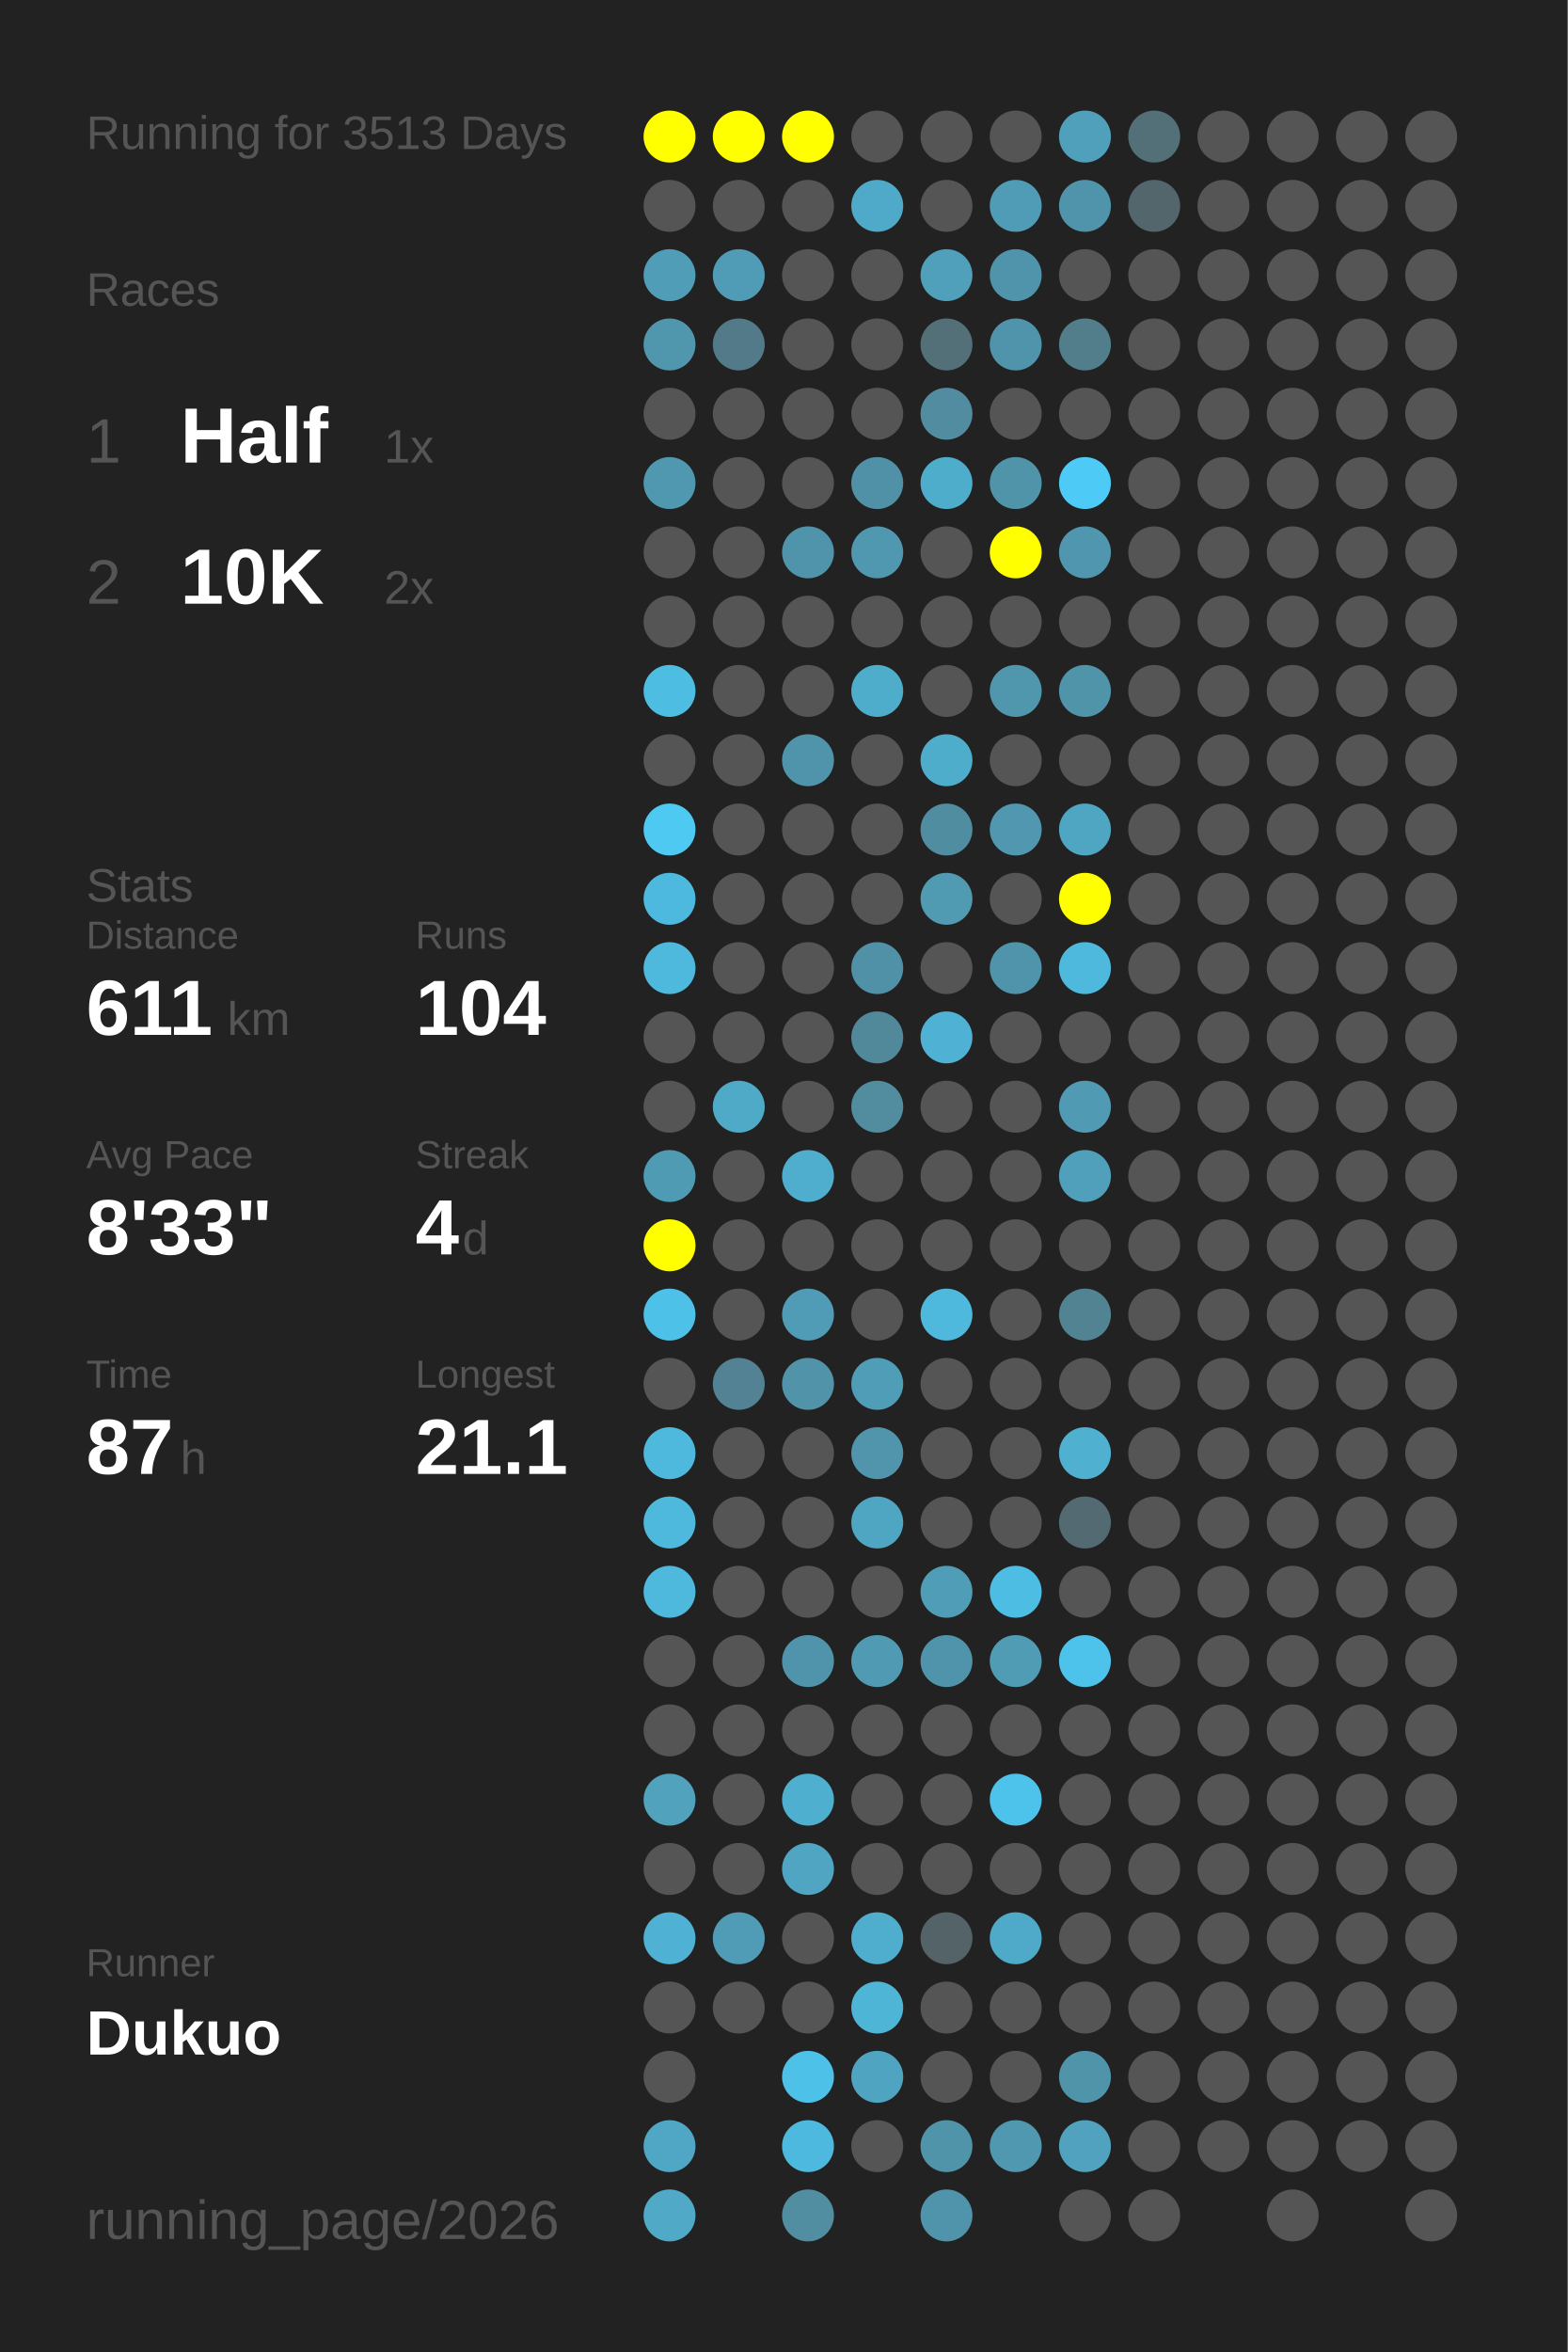
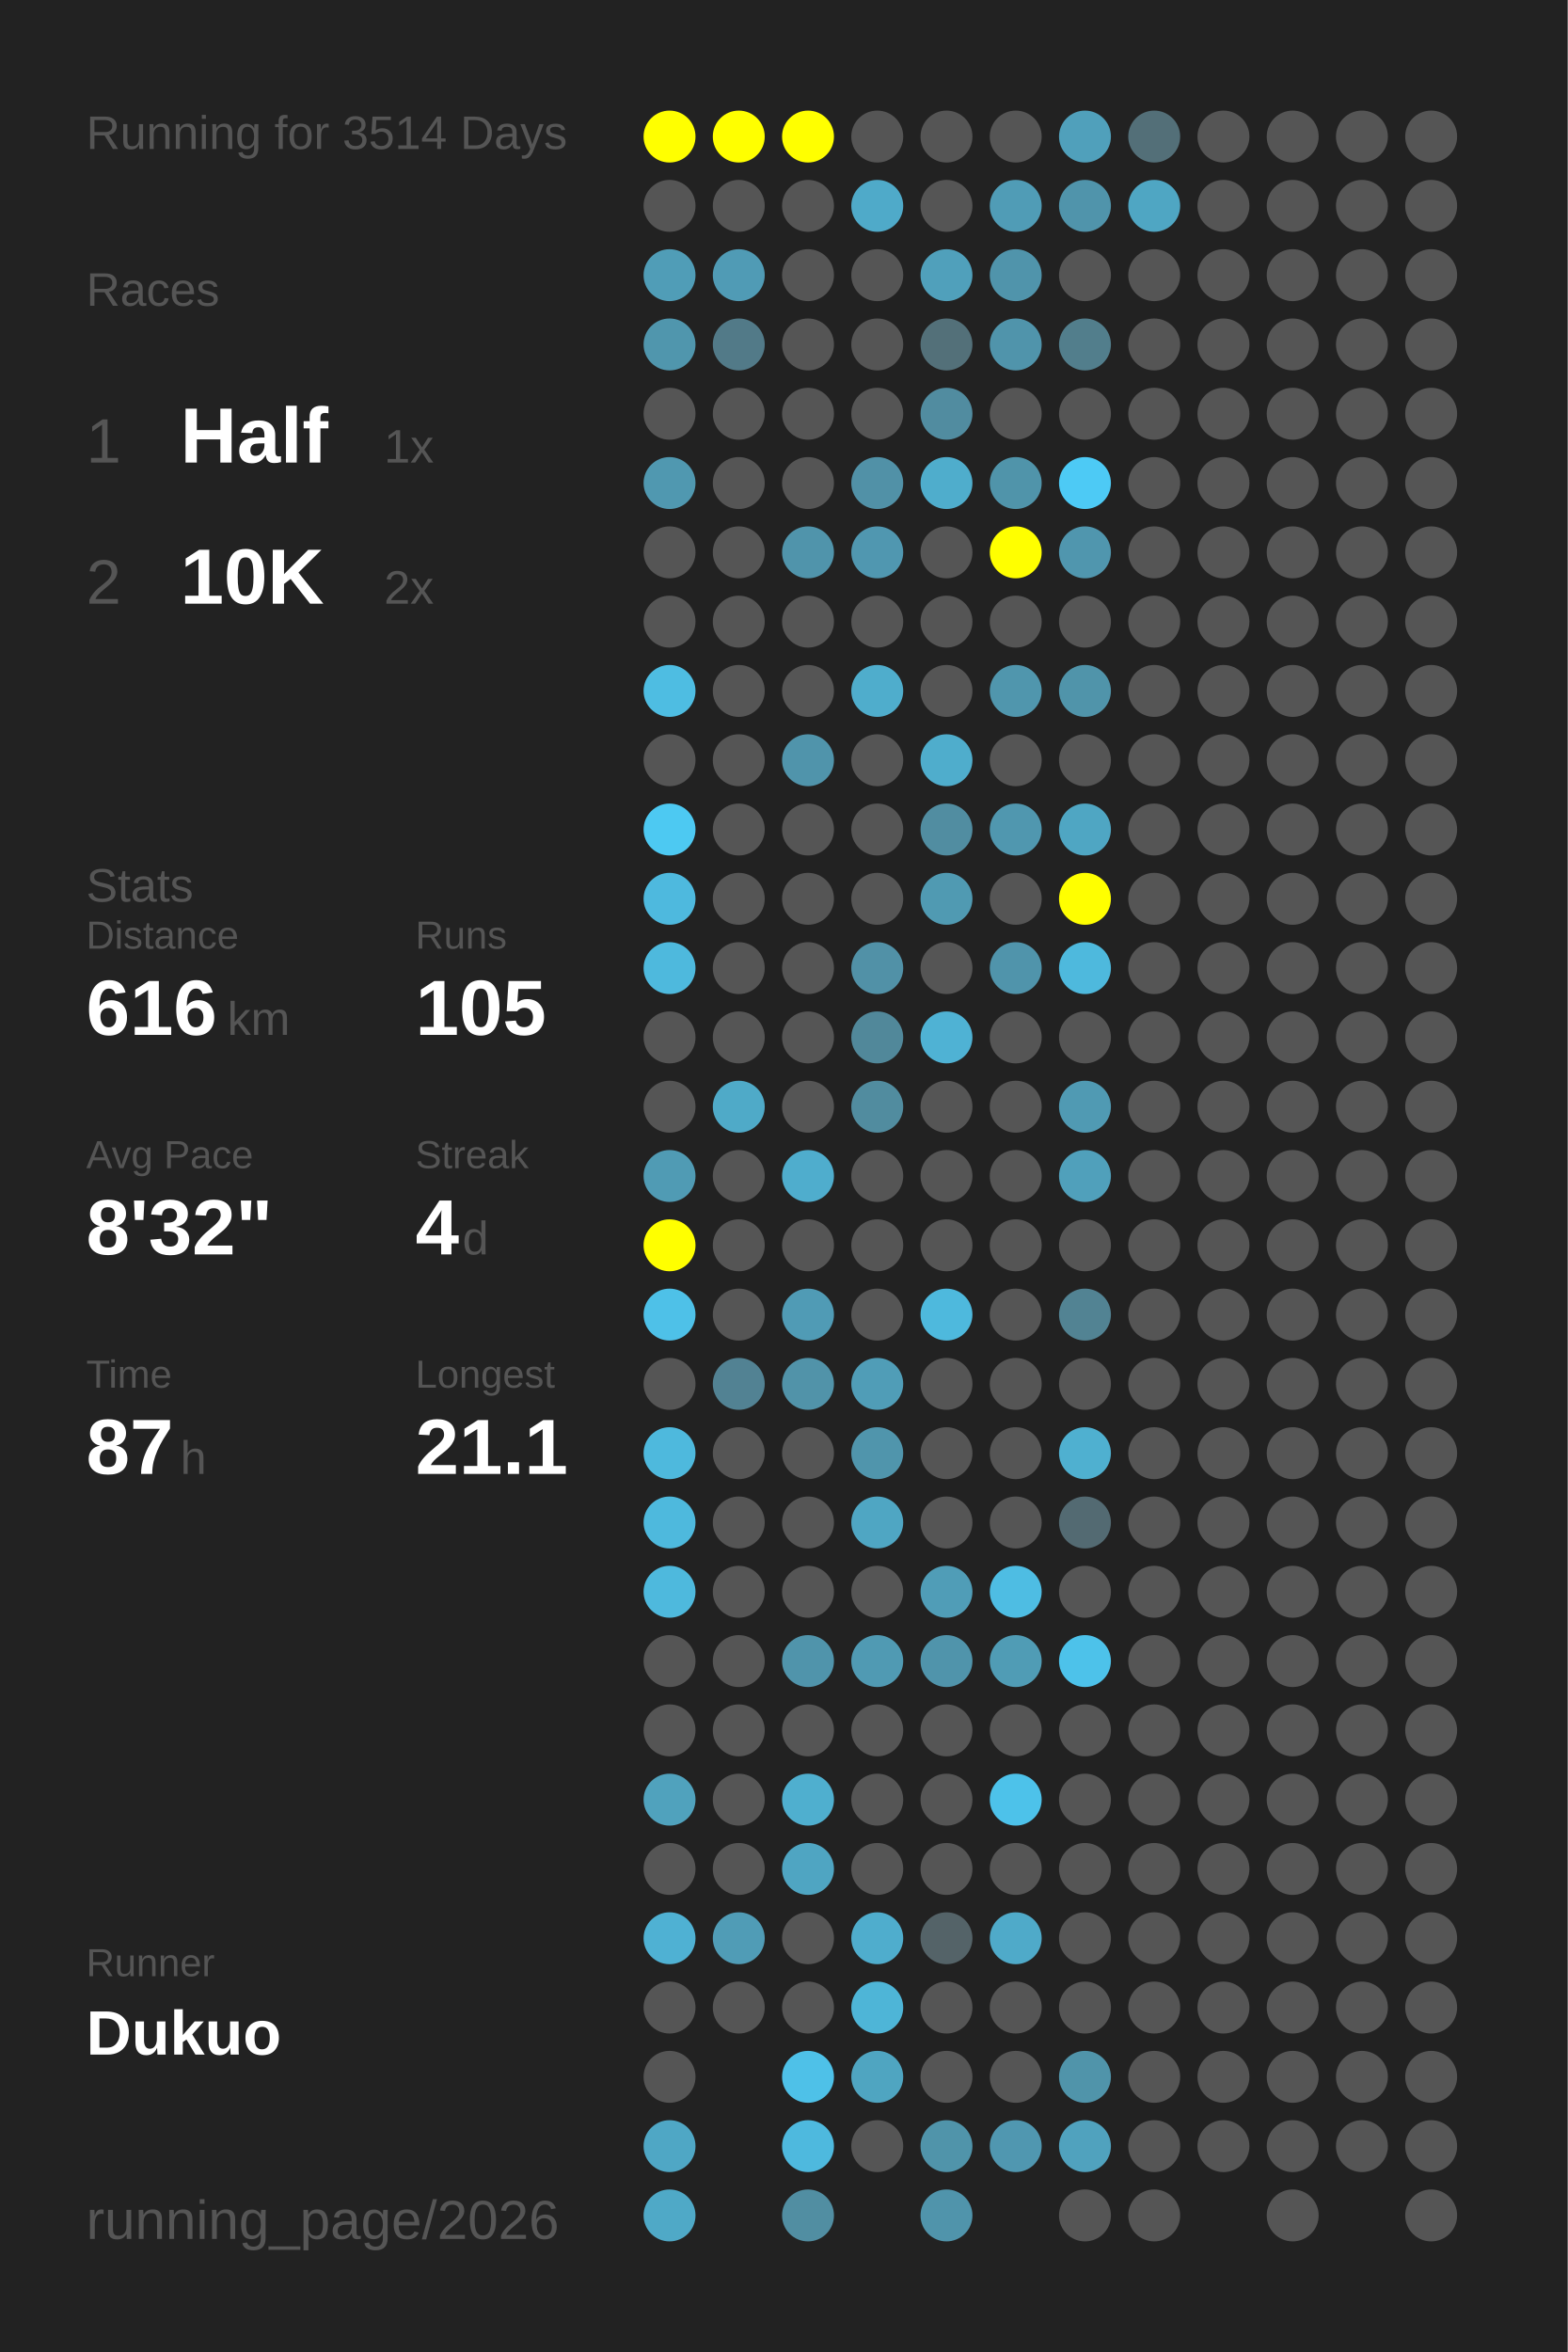
<svg xmlns="http://www.w3.org/2000/svg" baseProfile="full" height="300mm" version="1.1" viewBox="0,0,200,300" width="200mm">
  <defs />
  <rect fill="#222222" height="300" width="200" x="0" y="0" />
-   <text fill="#555555" style="font-size:6px; font-family:Arial;" x="11" y="19">Running for 3513 Days</text>
+   <text fill="#555555" style="font-size:6px; font-family:Arial;" x="11" y="19">Running for 3514 Days</text>
  <text fill="#555555" style="font-size:6px; font-family:Arial;" x="11" y="39">Races</text>
  <text fill="#555555" style="font-size:8px; font-family:Arial;" x="11" y="59">1</text>
  <text fill="#FFFFFF" style="font-size:10px; font-family:Arial; font-weight:bold;" x="23" y="59">Half</text>
  <text fill="#555555" style="font-size:6px; font-family:Arial;" x="49" y="59">1x</text>
  <text fill="#555555" style="font-size:8px; font-family:Arial;" x="11" y="77">2</text>
  <text fill="#FFFFFF" style="font-size:10px; font-family:Arial; font-weight:bold;" x="23" y="77">10K</text>
  <text fill="#555555" style="font-size:6px; font-family:Arial;" x="49" y="77">2x</text>
  <text fill="#555555" style="font-size:6px; font-family:Arial;" x="11" y="115">Stats</text>
  <text fill="#555555" style="font-size:5px; font-family:Arial;" x="11" y="121">Distance</text>
-   <text fill="#FFFFFF" style="font-size:10px; font-family:Arial; font-weight:bold;" x="11" y="132">611</text>
+   <text fill="#FFFFFF" style="font-size:10px; font-family:Arial; font-weight:bold;" x="11" y="132">616</text>
  <text fill="#555555" style="font-size:6px; font-family:Arial;" x="29" y="132">km</text>
  <text fill="#555555" style="font-size:5px; font-family:Arial;" x="53" y="121">Runs</text>
-   <text fill="#FFFFFF" style="font-size:10px; font-family:Arial; font-weight:bold;" x="53" y="132">104</text>
+   <text fill="#FFFFFF" style="font-size:10px; font-family:Arial; font-weight:bold;" x="53" y="132">105</text>
  <text fill="#555555" style="font-size:5px; font-family:Arial;" x="11" y="149">Avg Pace</text>
-   <text fill="#FFFFFF" style="font-size:10px; font-family:Arial; font-weight:bold;" x="11" y="160">8'33"</text>
+   <text fill="#FFFFFF" style="font-size:10px; font-family:Arial; font-weight:bold;" x="11" y="160">8'32"</text>
  <text fill="#555555" style="font-size:5px; font-family:Arial;" x="53" y="149">Streak</text>
  <text fill="#FFFFFF" style="font-size:10px; font-family:Arial; font-weight:bold;" x="53" y="160">4</text>
  <text fill="#555555" style="font-size:6px; font-family:Arial;" x="59" y="160">d</text>
  <text fill="#555555" style="font-size:5px; font-family:Arial;" x="11" y="177">Time</text>
  <text fill="#FFFFFF" style="font-size:10px; font-family:Arial; font-weight:bold;" x="11" y="188">87</text>
  <text fill="#555555" style="font-size:6px; font-family:Arial;" x="23" y="188">h</text>
  <text fill="#555555" style="font-size:5px; font-family:Arial;" x="53" y="177">Longest</text>
  <text fill="#FFFFFF" style="font-size:10px; font-family:Arial; font-weight:bold;" x="53" y="188">21.1</text>
  <text fill="#555555" style="font-size:5px; font-family:Arial;" x="11" y="252.065">Runner</text>
  <text fill="#FFFFFF" style="font-size:8px; font-family:Arial; font-weight:bold;" x="11" y="262.065">Dukuo</text>
  <text fill="#555555" style="font-size:7px; font-family:Arial;" x="11" y="285.581">running_page/2026</text>
  <circle cx="85.417" cy="17.419" fill="#FFFF00" r="3.312" />
  <circle cx="85.417" cy="26.258" fill="#555555" r="3.312" />
  <circle cx="85.417" cy="35.097" fill="#509db7" r="3.312" />
  <circle cx="85.417" cy="43.935" fill="#5096ad" r="3.312" />
  <circle cx="85.417" cy="52.774" fill="#555555" r="3.312" />
  <circle cx="85.417" cy="61.613" fill="#5098b0" r="3.312" />
  <circle cx="85.417" cy="70.452" fill="#555555" r="3.312" />
  <circle cx="85.417" cy="79.29" fill="#555555" r="3.312" />
  <circle cx="85.417" cy="88.129" fill="#4ebde2" r="3.312" />
  <circle cx="85.417" cy="96.968" fill="#555555" r="3.312" />
  <circle cx="85.417" cy="105.806" fill="#4dc9f2" r="3.312" />
  <circle cx="85.417" cy="114.645" fill="#4eb9de" r="3.312" />
  <circle cx="85.417" cy="123.484" fill="#4eb9dd" r="3.312" />
  <circle cx="85.417" cy="132.323" fill="#555555" r="3.312" />
  <circle cx="85.417" cy="141.161" fill="#555555" r="3.312" />
  <circle cx="85.417" cy="150" fill="#509bb4" r="3.312" />
  <circle cx="85.417" cy="158.839" fill="#FFFF00" r="3.312" />
  <circle cx="85.417" cy="167.677" fill="#4ec1e8" r="3.312" />
  <circle cx="85.417" cy="176.516" fill="#555555" r="3.312" />
  <circle cx="85.417" cy="185.355" fill="#4eb9dd" r="3.312" />
  <circle cx="85.417" cy="194.194" fill="#4eb9dd" r="3.312" />
  <circle cx="85.417" cy="203.032" fill="#4eb9dd" r="3.312" />
  <circle cx="85.417" cy="211.871" fill="#555555" r="3.312" />
  <circle cx="85.417" cy="220.71" fill="#555555" r="3.312" />
  <circle cx="85.417" cy="229.548" fill="#50a2bd" r="3.312" />
  <circle cx="85.417" cy="238.387" fill="#555555" r="3.312" />
  <circle cx="85.417" cy="247.226" fill="#4fb1d3" r="3.312" />
  <circle cx="85.417" cy="256.065" fill="#555555" r="3.312" />
  <circle cx="85.417" cy="264.903" fill="#555555" r="3.312" />
  <circle cx="85.417" cy="273.742" fill="#4fa7c5" r="3.312" />
  <circle cx="85.417" cy="282.581" fill="#4fa9c7" r="3.312" />
  <circle cx="94.25" cy="17.419" fill="#FFFF00" r="3.312" />
  <circle cx="94.25" cy="26.258" fill="#555555" r="3.312" />
  <circle cx="94.25" cy="35.097" fill="#509bb5" r="3.312" />
  <circle cx="94.25" cy="43.935" fill="#527a88" r="3.312" />
  <circle cx="94.25" cy="52.774" fill="#555555" r="3.312" />
  <circle cx="94.25" cy="61.613" fill="#555555" r="3.312" />
  <circle cx="94.25" cy="70.452" fill="#555555" r="3.312" />
  <circle cx="94.25" cy="79.29" fill="#555555" r="3.312" />
  <circle cx="94.25" cy="88.129" fill="#555555" r="3.312" />
  <circle cx="94.25" cy="96.968" fill="#555555" r="3.312" />
  <circle cx="94.25" cy="105.806" fill="#555555" r="3.312" />
  <circle cx="94.25" cy="114.645" fill="#555555" r="3.312" />
  <circle cx="94.25" cy="123.484" fill="#555555" r="3.312" />
  <circle cx="94.25" cy="132.323" fill="#555555" r="3.312" />
  <circle cx="94.25" cy="141.161" fill="#4faac8" r="3.312" />
  <circle cx="94.25" cy="150" fill="#555555" r="3.312" />
  <circle cx="94.25" cy="158.839" fill="#555555" r="3.312" />
  <circle cx="94.25" cy="167.677" fill="#555555" r="3.312" />
  <circle cx="94.25" cy="176.516" fill="#528293" r="3.312" />
  <circle cx="94.25" cy="185.355" fill="#555555" r="3.312" />
  <circle cx="94.25" cy="194.194" fill="#555555" r="3.312" />
  <circle cx="94.25" cy="203.032" fill="#555555" r="3.312" />
  <circle cx="94.25" cy="211.871" fill="#555555" r="3.312" />
  <circle cx="94.25" cy="220.71" fill="#555555" r="3.312" />
  <circle cx="94.25" cy="229.548" fill="#555555" r="3.312" />
  <circle cx="94.25" cy="238.387" fill="#555555" r="3.312" />
  <circle cx="94.25" cy="247.226" fill="#509cb6" r="3.312" />
  <circle cx="94.25" cy="256.065" fill="#555555" r="3.312" />
  <circle cx="103.083" cy="17.419" fill="#FFFF00" r="3.312" />
  <circle cx="103.083" cy="26.258" fill="#555555" r="3.312" />
  <circle cx="103.083" cy="35.097" fill="#555555" r="3.312" />
  <circle cx="103.083" cy="43.935" fill="#555555" r="3.312" />
  <circle cx="103.083" cy="52.774" fill="#555555" r="3.312" />
  <circle cx="103.083" cy="61.613" fill="#555555" r="3.312" />
  <circle cx="103.083" cy="70.452" fill="#5094ab" r="3.312" />
  <circle cx="103.083" cy="79.29" fill="#555555" r="3.312" />
  <circle cx="103.083" cy="88.129" fill="#555555" r="3.312" />
  <circle cx="103.083" cy="96.968" fill="#5094ab" r="3.312" />
  <circle cx="103.083" cy="105.806" fill="#555555" r="3.312" />
  <circle cx="103.083" cy="114.645" fill="#555555" r="3.312" />
  <circle cx="103.083" cy="123.484" fill="#555555" r="3.312" />
  <circle cx="103.083" cy="132.323" fill="#555555" r="3.312" />
  <circle cx="103.083" cy="141.161" fill="#555555" r="3.312" />
  <circle cx="103.083" cy="150" fill="#4fadcd" r="3.312" />
  <circle cx="103.083" cy="158.839" fill="#555555" r="3.312" />
  <circle cx="103.083" cy="167.677" fill="#509bb5" r="3.312" />
  <circle cx="103.083" cy="176.516" fill="#5193a9" r="3.312" />
  <circle cx="103.083" cy="185.355" fill="#555555" r="3.312" />
  <circle cx="103.083" cy="194.194" fill="#555555" r="3.312" />
  <circle cx="103.083" cy="203.032" fill="#555555" r="3.312" />
  <circle cx="103.083" cy="211.871" fill="#5094ab" r="3.312" />
  <circle cx="103.083" cy="220.71" fill="#555555" r="3.312" />
  <circle cx="103.083" cy="229.548" fill="#4fafcf" r="3.312" />
  <circle cx="103.083" cy="238.387" fill="#4fa5c2" r="3.312" />
  <circle cx="103.083" cy="247.226" fill="#555555" r="3.312" />
  <circle cx="103.083" cy="256.065" fill="#555555" r="3.312" />
  <circle cx="103.083" cy="264.903" fill="#4ec1e8" r="3.312" />
  <circle cx="103.083" cy="273.742" fill="#4eb9de" r="3.312" />
  <circle cx="103.083" cy="282.581" fill="#518ea2" r="3.312" />
  <circle cx="111.917" cy="17.419" fill="#555555" r="3.312" />
  <circle cx="111.917" cy="26.258" fill="#4faac9" r="3.312" />
  <circle cx="111.917" cy="35.097" fill="#555555" r="3.312" />
  <circle cx="111.917" cy="43.935" fill="#555555" r="3.312" />
  <circle cx="111.917" cy="52.774" fill="#555555" r="3.312" />
  <circle cx="111.917" cy="61.613" fill="#5191a7" r="3.312" />
  <circle cx="111.917" cy="70.452" fill="#5097b0" r="3.312" />
  <circle cx="111.917" cy="79.29" fill="#555555" r="3.312" />
  <circle cx="111.917" cy="88.129" fill="#4fadcc" r="3.312" />
  <circle cx="111.917" cy="96.968" fill="#555555" r="3.312" />
  <circle cx="111.917" cy="105.806" fill="#555555" r="3.312" />
  <circle cx="111.917" cy="114.645" fill="#555555" r="3.312" />
  <circle cx="111.917" cy="123.484" fill="#5191a7" r="3.312" />
  <circle cx="111.917" cy="132.323" fill="#51889a" r="3.312" />
  <circle cx="111.917" cy="141.161" fill="#518c9f" r="3.312" />
  <circle cx="111.917" cy="150" fill="#555555" r="3.312" />
  <circle cx="111.917" cy="158.839" fill="#555555" r="3.312" />
  <circle cx="111.917" cy="167.677" fill="#555555" r="3.312" />
  <circle cx="111.917" cy="176.516" fill="#509db7" r="3.312" />
  <circle cx="111.917" cy="185.355" fill="#5095ac" r="3.312" />
  <circle cx="111.917" cy="194.194" fill="#4fa6c3" r="3.312" />
  <circle cx="111.917" cy="203.032" fill="#555555" r="3.312" />
  <circle cx="111.917" cy="211.871" fill="#509ab3" r="3.312" />
  <circle cx="111.917" cy="220.71" fill="#555555" r="3.312" />
  <circle cx="111.917" cy="229.548" fill="#555555" r="3.312" />
  <circle cx="111.917" cy="238.387" fill="#555555" r="3.312" />
  <circle cx="111.917" cy="247.226" fill="#4fadcd" r="3.312" />
  <circle cx="111.917" cy="256.065" fill="#4eb5d7" r="3.312" />
  <circle cx="111.917" cy="264.903" fill="#4fa5c1" r="3.312" />
  <circle cx="111.917" cy="273.742" fill="#555555" r="3.312" />
  <circle cx="120.75" cy="17.419" fill="#555555" r="3.312" />
  <circle cx="120.75" cy="26.258" fill="#555555" r="3.312" />
  <circle cx="120.75" cy="35.097" fill="#50a0bb" r="3.312" />
  <circle cx="120.75" cy="43.935" fill="#537079" r="3.312" />
  <circle cx="120.75" cy="52.774" fill="#518ca0" r="3.312" />
  <circle cx="120.75" cy="61.613" fill="#4fadcc" r="3.312" />
  <circle cx="120.75" cy="70.452" fill="#555555" r="3.312" />
  <circle cx="120.75" cy="79.29" fill="#555555" r="3.312" />
  <circle cx="120.75" cy="88.129" fill="#555555" r="3.312" />
  <circle cx="120.75" cy="96.968" fill="#4fadcc" r="3.312" />
  <circle cx="120.75" cy="105.806" fill="#518da1" r="3.312" />
  <circle cx="120.75" cy="114.645" fill="#509ab2" r="3.312" />
  <circle cx="120.75" cy="123.484" fill="#555555" r="3.312" />
  <circle cx="120.75" cy="132.323" fill="#4fb2d4" r="3.312" />
  <circle cx="120.75" cy="141.161" fill="#555555" r="3.312" />
  <circle cx="120.75" cy="150" fill="#555555" r="3.312" />
  <circle cx="120.75" cy="158.839" fill="#555555" r="3.312" />
  <circle cx="120.75" cy="167.677" fill="#4eb9dd" r="3.312" />
  <circle cx="120.75" cy="176.516" fill="#555555" r="3.312" />
  <circle cx="120.75" cy="185.355" fill="#555555" r="3.312" />
  <circle cx="120.75" cy="194.194" fill="#555555" r="3.312" />
  <circle cx="120.75" cy="203.032" fill="#509db7" r="3.312" />
  <circle cx="120.75" cy="211.871" fill="#5094ab" r="3.312" />
  <circle cx="120.75" cy="220.71" fill="#555555" r="3.312" />
  <circle cx="120.75" cy="229.548" fill="#555555" r="3.312" />
  <circle cx="120.75" cy="238.387" fill="#555555" r="3.312" />
  <circle cx="120.75" cy="247.226" fill="#546368" r="3.312" />
  <circle cx="120.75" cy="256.065" fill="#555555" r="3.312" />
  <circle cx="120.75" cy="264.903" fill="#555555" r="3.312" />
  <circle cx="120.75" cy="273.742" fill="#5094aa" r="3.312" />
  <circle cx="120.75" cy="282.581" fill="#5094ab" r="3.312" />
  <circle cx="129.583" cy="17.419" fill="#555555" r="3.312" />
  <circle cx="129.583" cy="26.258" fill="#509cb6" r="3.312" />
  <circle cx="129.583" cy="35.097" fill="#5094ab" r="3.312" />
  <circle cx="129.583" cy="43.935" fill="#5094ab" r="3.312" />
  <circle cx="129.583" cy="52.774" fill="#555555" r="3.312" />
  <circle cx="129.583" cy="61.613" fill="#5094aa" r="3.312" />
  <circle cx="129.583" cy="70.452" fill="#FFFF00" r="3.312" />
  <circle cx="129.583" cy="79.29" fill="#555555" r="3.312" />
  <circle cx="129.583" cy="88.129" fill="#5096ad" r="3.312" />
  <circle cx="129.583" cy="96.968" fill="#555555" r="3.312" />
  <circle cx="129.583" cy="105.806" fill="#5097af" r="3.312" />
  <circle cx="129.583" cy="114.645" fill="#555555" r="3.312" />
  <circle cx="129.583" cy="123.484" fill="#5094ab" r="3.312" />
  <circle cx="129.583" cy="132.323" fill="#555555" r="3.312" />
  <circle cx="129.583" cy="141.161" fill="#555555" r="3.312" />
  <circle cx="129.583" cy="150" fill="#555555" r="3.312" />
  <circle cx="129.583" cy="158.839" fill="#555555" r="3.312" />
  <circle cx="129.583" cy="167.677" fill="#555555" r="3.312" />
  <circle cx="129.583" cy="176.516" fill="#555555" r="3.312" />
  <circle cx="129.583" cy="185.355" fill="#555555" r="3.312" />
  <circle cx="129.583" cy="194.194" fill="#555555" r="3.312" />
  <circle cx="129.583" cy="203.032" fill="#4ebde3" r="3.312" />
  <circle cx="129.583" cy="211.871" fill="#509cb5" r="3.312" />
  <circle cx="129.583" cy="220.71" fill="#555555" r="3.312" />
  <circle cx="129.583" cy="229.548" fill="#4dc2ea" r="3.312" />
  <circle cx="129.583" cy="238.387" fill="#555555" r="3.312" />
  <circle cx="129.583" cy="247.226" fill="#4faac9" r="3.312" />
  <circle cx="129.583" cy="256.065" fill="#555555" r="3.312" />
  <circle cx="129.583" cy="264.903" fill="#555555" r="3.312" />
  <circle cx="129.583" cy="273.742" fill="#5097b0" r="3.312" />
  <circle cx="138.417" cy="17.419" fill="#50a0bb" r="3.312" />
  <circle cx="138.417" cy="26.258" fill="#5094ab" r="3.312" />
  <circle cx="138.417" cy="35.097" fill="#555555" r="3.312" />
  <circle cx="138.417" cy="43.935" fill="#527e8c" r="3.312" />
  <circle cx="138.417" cy="52.774" fill="#555555" r="3.312" />
  <circle cx="138.417" cy="61.613" fill="#4dcaf5" r="3.312" />
  <circle cx="138.417" cy="70.452" fill="#5096ae" r="3.312" />
  <circle cx="138.417" cy="79.29" fill="#555555" r="3.312" />
  <circle cx="138.417" cy="88.129" fill="#5094aa" r="3.312" />
  <circle cx="138.417" cy="96.968" fill="#555555" r="3.312" />
  <circle cx="138.417" cy="105.806" fill="#4fa6c3" r="3.312" />
  <circle cx="138.417" cy="114.645" fill="#FFFF00" r="3.312" />
  <circle cx="138.417" cy="123.484" fill="#4eb9dd" r="3.312" />
  <circle cx="138.417" cy="132.323" fill="#555555" r="3.312" />
  <circle cx="138.417" cy="141.161" fill="#509ab3" r="3.312" />
  <circle cx="138.417" cy="150" fill="#50a0bb" r="3.312" />
  <circle cx="138.417" cy="158.839" fill="#555555" r="3.312" />
  <circle cx="138.417" cy="167.677" fill="#528393" r="3.312" />
  <circle cx="138.417" cy="176.516" fill="#555555" r="3.312" />
  <circle cx="138.417" cy="185.355" fill="#4fb0d0" r="3.312" />
  <circle cx="138.417" cy="194.194" fill="#536a72" r="3.312" />
  <circle cx="138.417" cy="203.032" fill="#555555" r="3.312" />
  <circle cx="138.417" cy="211.871" fill="#4dc2ea" r="3.312" />
  <circle cx="138.417" cy="220.71" fill="#555555" r="3.312" />
  <circle cx="138.417" cy="229.548" fill="#555555" r="3.312" />
  <circle cx="138.417" cy="238.387" fill="#555555" r="3.312" />
  <circle cx="138.417" cy="247.226" fill="#555555" r="3.312" />
  <circle cx="138.417" cy="256.065" fill="#555555" r="3.312" />
  <circle cx="138.417" cy="264.903" fill="#5094aa" r="3.312" />
  <circle cx="138.417" cy="273.742" fill="#50a2be" r="3.312" />
  <circle cx="138.417" cy="282.581" fill="#555555" r="3.312" />
  <circle cx="147.25" cy="17.419" fill="#536f78" r="3.312" />
-   <circle cx="147.25" cy="26.258" fill="#53666c" r="3.312" />
+   <circle cx="147.25" cy="26.258" fill="#4fa6c3" r="3.312" />
  <circle cx="147.25" cy="35.097" fill="#555555" r="3.312" />
  <circle cx="147.25" cy="43.935" fill="#555555" r="3.312" />
  <circle cx="147.25" cy="52.774" fill="#555555" r="3.312" />
  <circle cx="147.25" cy="61.613" fill="#555555" r="3.312" />
  <circle cx="147.25" cy="70.452" fill="#555555" r="3.312" />
  <circle cx="147.25" cy="79.29" fill="#555555" r="3.312" />
  <circle cx="147.25" cy="88.129" fill="#555555" r="3.312" />
  <circle cx="147.25" cy="96.968" fill="#555555" r="3.312" />
  <circle cx="147.25" cy="105.806" fill="#555555" r="3.312" />
  <circle cx="147.25" cy="114.645" fill="#555555" r="3.312" />
  <circle cx="147.25" cy="123.484" fill="#555555" r="3.312" />
  <circle cx="147.25" cy="132.323" fill="#555555" r="3.312" />
  <circle cx="147.25" cy="141.161" fill="#555555" r="3.312" />
  <circle cx="147.25" cy="150" fill="#555555" r="3.312" />
  <circle cx="147.25" cy="158.839" fill="#555555" r="3.312" />
  <circle cx="147.25" cy="167.677" fill="#555555" r="3.312" />
  <circle cx="147.25" cy="176.516" fill="#555555" r="3.312" />
  <circle cx="147.25" cy="185.355" fill="#555555" r="3.312" />
  <circle cx="147.25" cy="194.194" fill="#555555" r="3.312" />
  <circle cx="147.25" cy="203.032" fill="#555555" r="3.312" />
  <circle cx="147.25" cy="211.871" fill="#555555" r="3.312" />
  <circle cx="147.25" cy="220.71" fill="#555555" r="3.312" />
  <circle cx="147.25" cy="229.548" fill="#555555" r="3.312" />
  <circle cx="147.25" cy="238.387" fill="#555555" r="3.312" />
  <circle cx="147.25" cy="247.226" fill="#555555" r="3.312" />
  <circle cx="147.25" cy="256.065" fill="#555555" r="3.312" />
  <circle cx="147.25" cy="264.903" fill="#555555" r="3.312" />
  <circle cx="147.25" cy="273.742" fill="#555555" r="3.312" />
  <circle cx="147.25" cy="282.581" fill="#555555" r="3.312" />
  <circle cx="156.083" cy="17.419" fill="#555555" r="3.312" />
  <circle cx="156.083" cy="26.258" fill="#555555" r="3.312" />
  <circle cx="156.083" cy="35.097" fill="#555555" r="3.312" />
  <circle cx="156.083" cy="43.935" fill="#555555" r="3.312" />
  <circle cx="156.083" cy="52.774" fill="#555555" r="3.312" />
  <circle cx="156.083" cy="61.613" fill="#555555" r="3.312" />
  <circle cx="156.083" cy="70.452" fill="#555555" r="3.312" />
  <circle cx="156.083" cy="79.29" fill="#555555" r="3.312" />
  <circle cx="156.083" cy="88.129" fill="#555555" r="3.312" />
  <circle cx="156.083" cy="96.968" fill="#555555" r="3.312" />
  <circle cx="156.083" cy="105.806" fill="#555555" r="3.312" />
  <circle cx="156.083" cy="114.645" fill="#555555" r="3.312" />
  <circle cx="156.083" cy="123.484" fill="#555555" r="3.312" />
  <circle cx="156.083" cy="132.323" fill="#555555" r="3.312" />
  <circle cx="156.083" cy="141.161" fill="#555555" r="3.312" />
  <circle cx="156.083" cy="150" fill="#555555" r="3.312" />
  <circle cx="156.083" cy="158.839" fill="#555555" r="3.312" />
  <circle cx="156.083" cy="167.677" fill="#555555" r="3.312" />
  <circle cx="156.083" cy="176.516" fill="#555555" r="3.312" />
  <circle cx="156.083" cy="185.355" fill="#555555" r="3.312" />
  <circle cx="156.083" cy="194.194" fill="#555555" r="3.312" />
  <circle cx="156.083" cy="203.032" fill="#555555" r="3.312" />
  <circle cx="156.083" cy="211.871" fill="#555555" r="3.312" />
  <circle cx="156.083" cy="220.71" fill="#555555" r="3.312" />
  <circle cx="156.083" cy="229.548" fill="#555555" r="3.312" />
  <circle cx="156.083" cy="238.387" fill="#555555" r="3.312" />
  <circle cx="156.083" cy="247.226" fill="#555555" r="3.312" />
  <circle cx="156.083" cy="256.065" fill="#555555" r="3.312" />
  <circle cx="156.083" cy="264.903" fill="#555555" r="3.312" />
  <circle cx="156.083" cy="273.742" fill="#555555" r="3.312" />
  <circle cx="164.917" cy="17.419" fill="#555555" r="3.312" />
  <circle cx="164.917" cy="26.258" fill="#555555" r="3.312" />
  <circle cx="164.917" cy="35.097" fill="#555555" r="3.312" />
  <circle cx="164.917" cy="43.935" fill="#555555" r="3.312" />
  <circle cx="164.917" cy="52.774" fill="#555555" r="3.312" />
  <circle cx="164.917" cy="61.613" fill="#555555" r="3.312" />
  <circle cx="164.917" cy="70.452" fill="#555555" r="3.312" />
  <circle cx="164.917" cy="79.29" fill="#555555" r="3.312" />
  <circle cx="164.917" cy="88.129" fill="#555555" r="3.312" />
  <circle cx="164.917" cy="96.968" fill="#555555" r="3.312" />
  <circle cx="164.917" cy="105.806" fill="#555555" r="3.312" />
  <circle cx="164.917" cy="114.645" fill="#555555" r="3.312" />
  <circle cx="164.917" cy="123.484" fill="#555555" r="3.312" />
  <circle cx="164.917" cy="132.323" fill="#555555" r="3.312" />
  <circle cx="164.917" cy="141.161" fill="#555555" r="3.312" />
  <circle cx="164.917" cy="150" fill="#555555" r="3.312" />
  <circle cx="164.917" cy="158.839" fill="#555555" r="3.312" />
  <circle cx="164.917" cy="167.677" fill="#555555" r="3.312" />
  <circle cx="164.917" cy="176.516" fill="#555555" r="3.312" />
  <circle cx="164.917" cy="185.355" fill="#555555" r="3.312" />
  <circle cx="164.917" cy="194.194" fill="#555555" r="3.312" />
  <circle cx="164.917" cy="203.032" fill="#555555" r="3.312" />
  <circle cx="164.917" cy="211.871" fill="#555555" r="3.312" />
  <circle cx="164.917" cy="220.71" fill="#555555" r="3.312" />
  <circle cx="164.917" cy="229.548" fill="#555555" r="3.312" />
  <circle cx="164.917" cy="238.387" fill="#555555" r="3.312" />
  <circle cx="164.917" cy="247.226" fill="#555555" r="3.312" />
  <circle cx="164.917" cy="256.065" fill="#555555" r="3.312" />
  <circle cx="164.917" cy="264.903" fill="#555555" r="3.312" />
  <circle cx="164.917" cy="273.742" fill="#555555" r="3.312" />
  <circle cx="164.917" cy="282.581" fill="#555555" r="3.312" />
  <circle cx="173.75" cy="17.419" fill="#555555" r="3.312" />
  <circle cx="173.75" cy="26.258" fill="#555555" r="3.312" />
  <circle cx="173.75" cy="35.097" fill="#555555" r="3.312" />
  <circle cx="173.75" cy="43.935" fill="#555555" r="3.312" />
  <circle cx="173.75" cy="52.774" fill="#555555" r="3.312" />
  <circle cx="173.75" cy="61.613" fill="#555555" r="3.312" />
  <circle cx="173.75" cy="70.452" fill="#555555" r="3.312" />
  <circle cx="173.75" cy="79.29" fill="#555555" r="3.312" />
  <circle cx="173.75" cy="88.129" fill="#555555" r="3.312" />
  <circle cx="173.75" cy="96.968" fill="#555555" r="3.312" />
  <circle cx="173.75" cy="105.806" fill="#555555" r="3.312" />
  <circle cx="173.75" cy="114.645" fill="#555555" r="3.312" />
  <circle cx="173.75" cy="123.484" fill="#555555" r="3.312" />
  <circle cx="173.75" cy="132.323" fill="#555555" r="3.312" />
  <circle cx="173.75" cy="141.161" fill="#555555" r="3.312" />
  <circle cx="173.75" cy="150" fill="#555555" r="3.312" />
  <circle cx="173.75" cy="158.839" fill="#555555" r="3.312" />
  <circle cx="173.75" cy="167.677" fill="#555555" r="3.312" />
  <circle cx="173.75" cy="176.516" fill="#555555" r="3.312" />
  <circle cx="173.75" cy="185.355" fill="#555555" r="3.312" />
  <circle cx="173.75" cy="194.194" fill="#555555" r="3.312" />
  <circle cx="173.75" cy="203.032" fill="#555555" r="3.312" />
  <circle cx="173.75" cy="211.871" fill="#555555" r="3.312" />
  <circle cx="173.75" cy="220.71" fill="#555555" r="3.312" />
  <circle cx="173.75" cy="229.548" fill="#555555" r="3.312" />
  <circle cx="173.75" cy="238.387" fill="#555555" r="3.312" />
  <circle cx="173.75" cy="247.226" fill="#555555" r="3.312" />
  <circle cx="173.75" cy="256.065" fill="#555555" r="3.312" />
  <circle cx="173.75" cy="264.903" fill="#555555" r="3.312" />
  <circle cx="173.75" cy="273.742" fill="#555555" r="3.312" />
  <circle cx="182.583" cy="17.419" fill="#555555" r="3.312" />
  <circle cx="182.583" cy="26.258" fill="#555555" r="3.312" />
  <circle cx="182.583" cy="35.097" fill="#555555" r="3.312" />
  <circle cx="182.583" cy="43.935" fill="#555555" r="3.312" />
  <circle cx="182.583" cy="52.774" fill="#555555" r="3.312" />
  <circle cx="182.583" cy="61.613" fill="#555555" r="3.312" />
  <circle cx="182.583" cy="70.452" fill="#555555" r="3.312" />
  <circle cx="182.583" cy="79.29" fill="#555555" r="3.312" />
  <circle cx="182.583" cy="88.129" fill="#555555" r="3.312" />
  <circle cx="182.583" cy="96.968" fill="#555555" r="3.312" />
  <circle cx="182.583" cy="105.806" fill="#555555" r="3.312" />
  <circle cx="182.583" cy="114.645" fill="#555555" r="3.312" />
  <circle cx="182.583" cy="123.484" fill="#555555" r="3.312" />
  <circle cx="182.583" cy="132.323" fill="#555555" r="3.312" />
  <circle cx="182.583" cy="141.161" fill="#555555" r="3.312" />
  <circle cx="182.583" cy="150" fill="#555555" r="3.312" />
  <circle cx="182.583" cy="158.839" fill="#555555" r="3.312" />
  <circle cx="182.583" cy="167.677" fill="#555555" r="3.312" />
  <circle cx="182.583" cy="176.516" fill="#555555" r="3.312" />
  <circle cx="182.583" cy="185.355" fill="#555555" r="3.312" />
  <circle cx="182.583" cy="194.194" fill="#555555" r="3.312" />
  <circle cx="182.583" cy="203.032" fill="#555555" r="3.312" />
  <circle cx="182.583" cy="211.871" fill="#555555" r="3.312" />
  <circle cx="182.583" cy="220.71" fill="#555555" r="3.312" />
  <circle cx="182.583" cy="229.548" fill="#555555" r="3.312" />
  <circle cx="182.583" cy="238.387" fill="#555555" r="3.312" />
  <circle cx="182.583" cy="247.226" fill="#555555" r="3.312" />
  <circle cx="182.583" cy="256.065" fill="#555555" r="3.312" />
  <circle cx="182.583" cy="264.903" fill="#555555" r="3.312" />
  <circle cx="182.583" cy="273.742" fill="#555555" r="3.312" />
  <circle cx="182.583" cy="282.581" fill="#555555" r="3.312" />
</svg>
